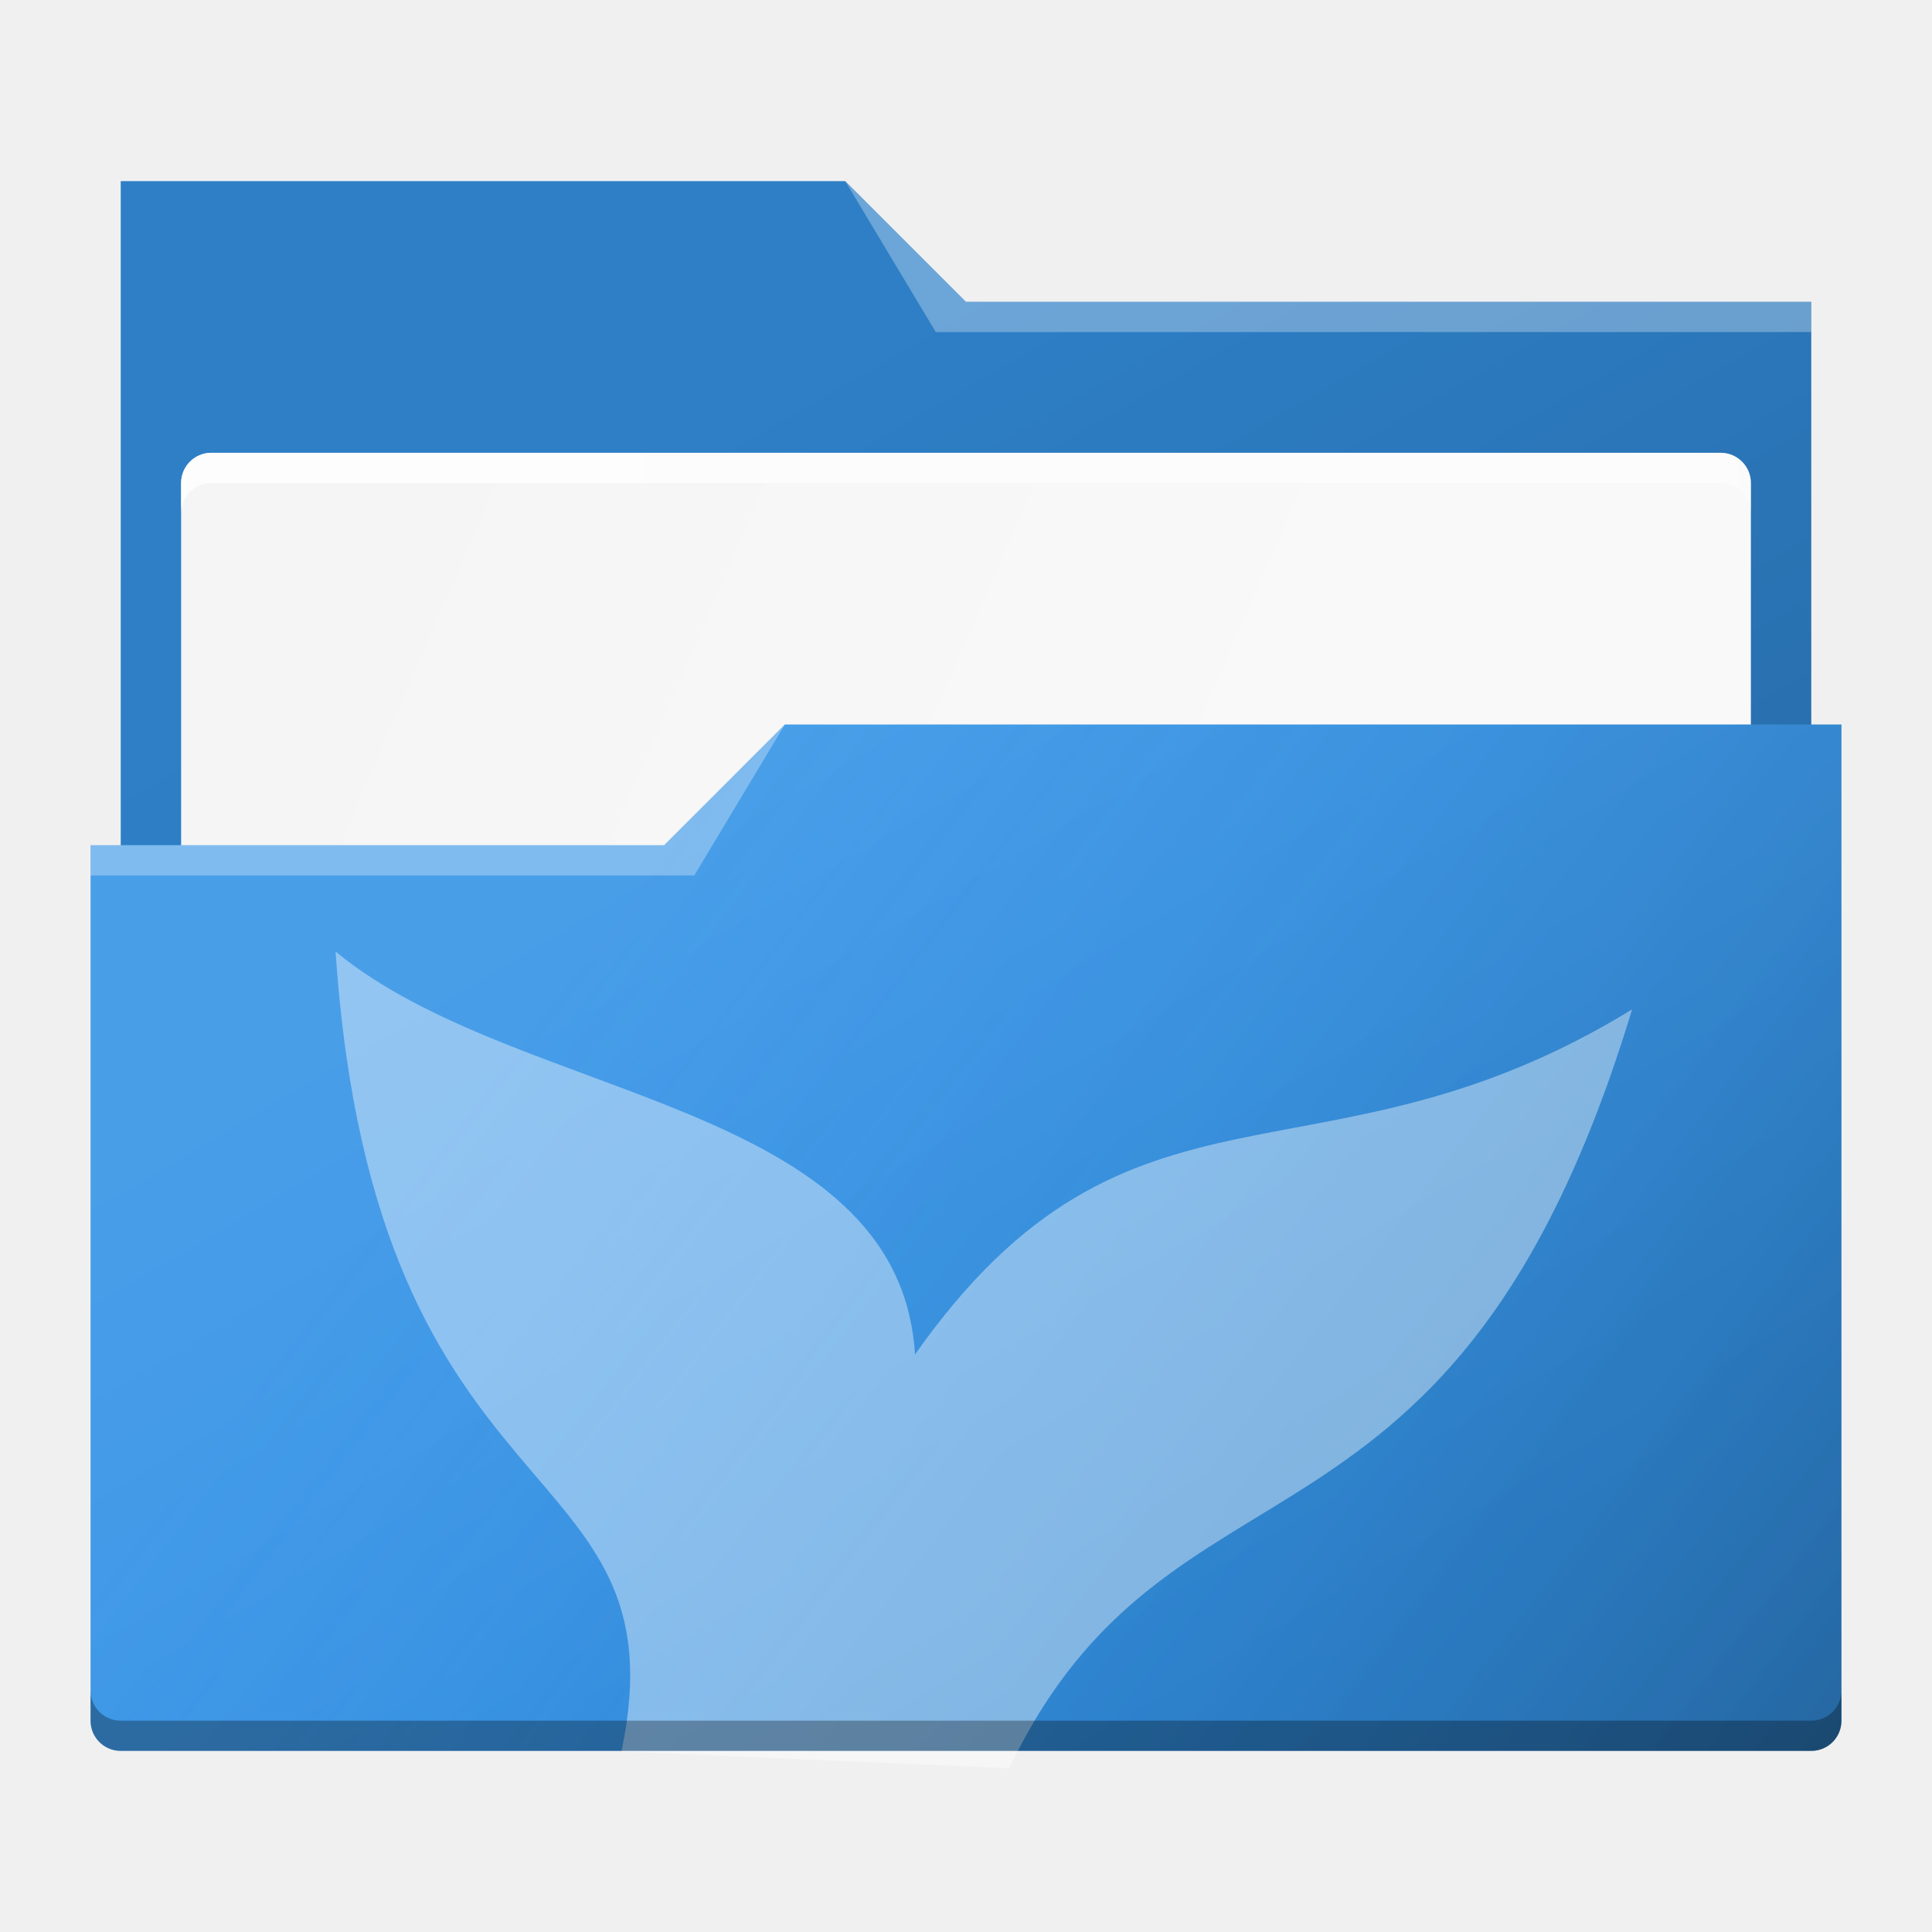
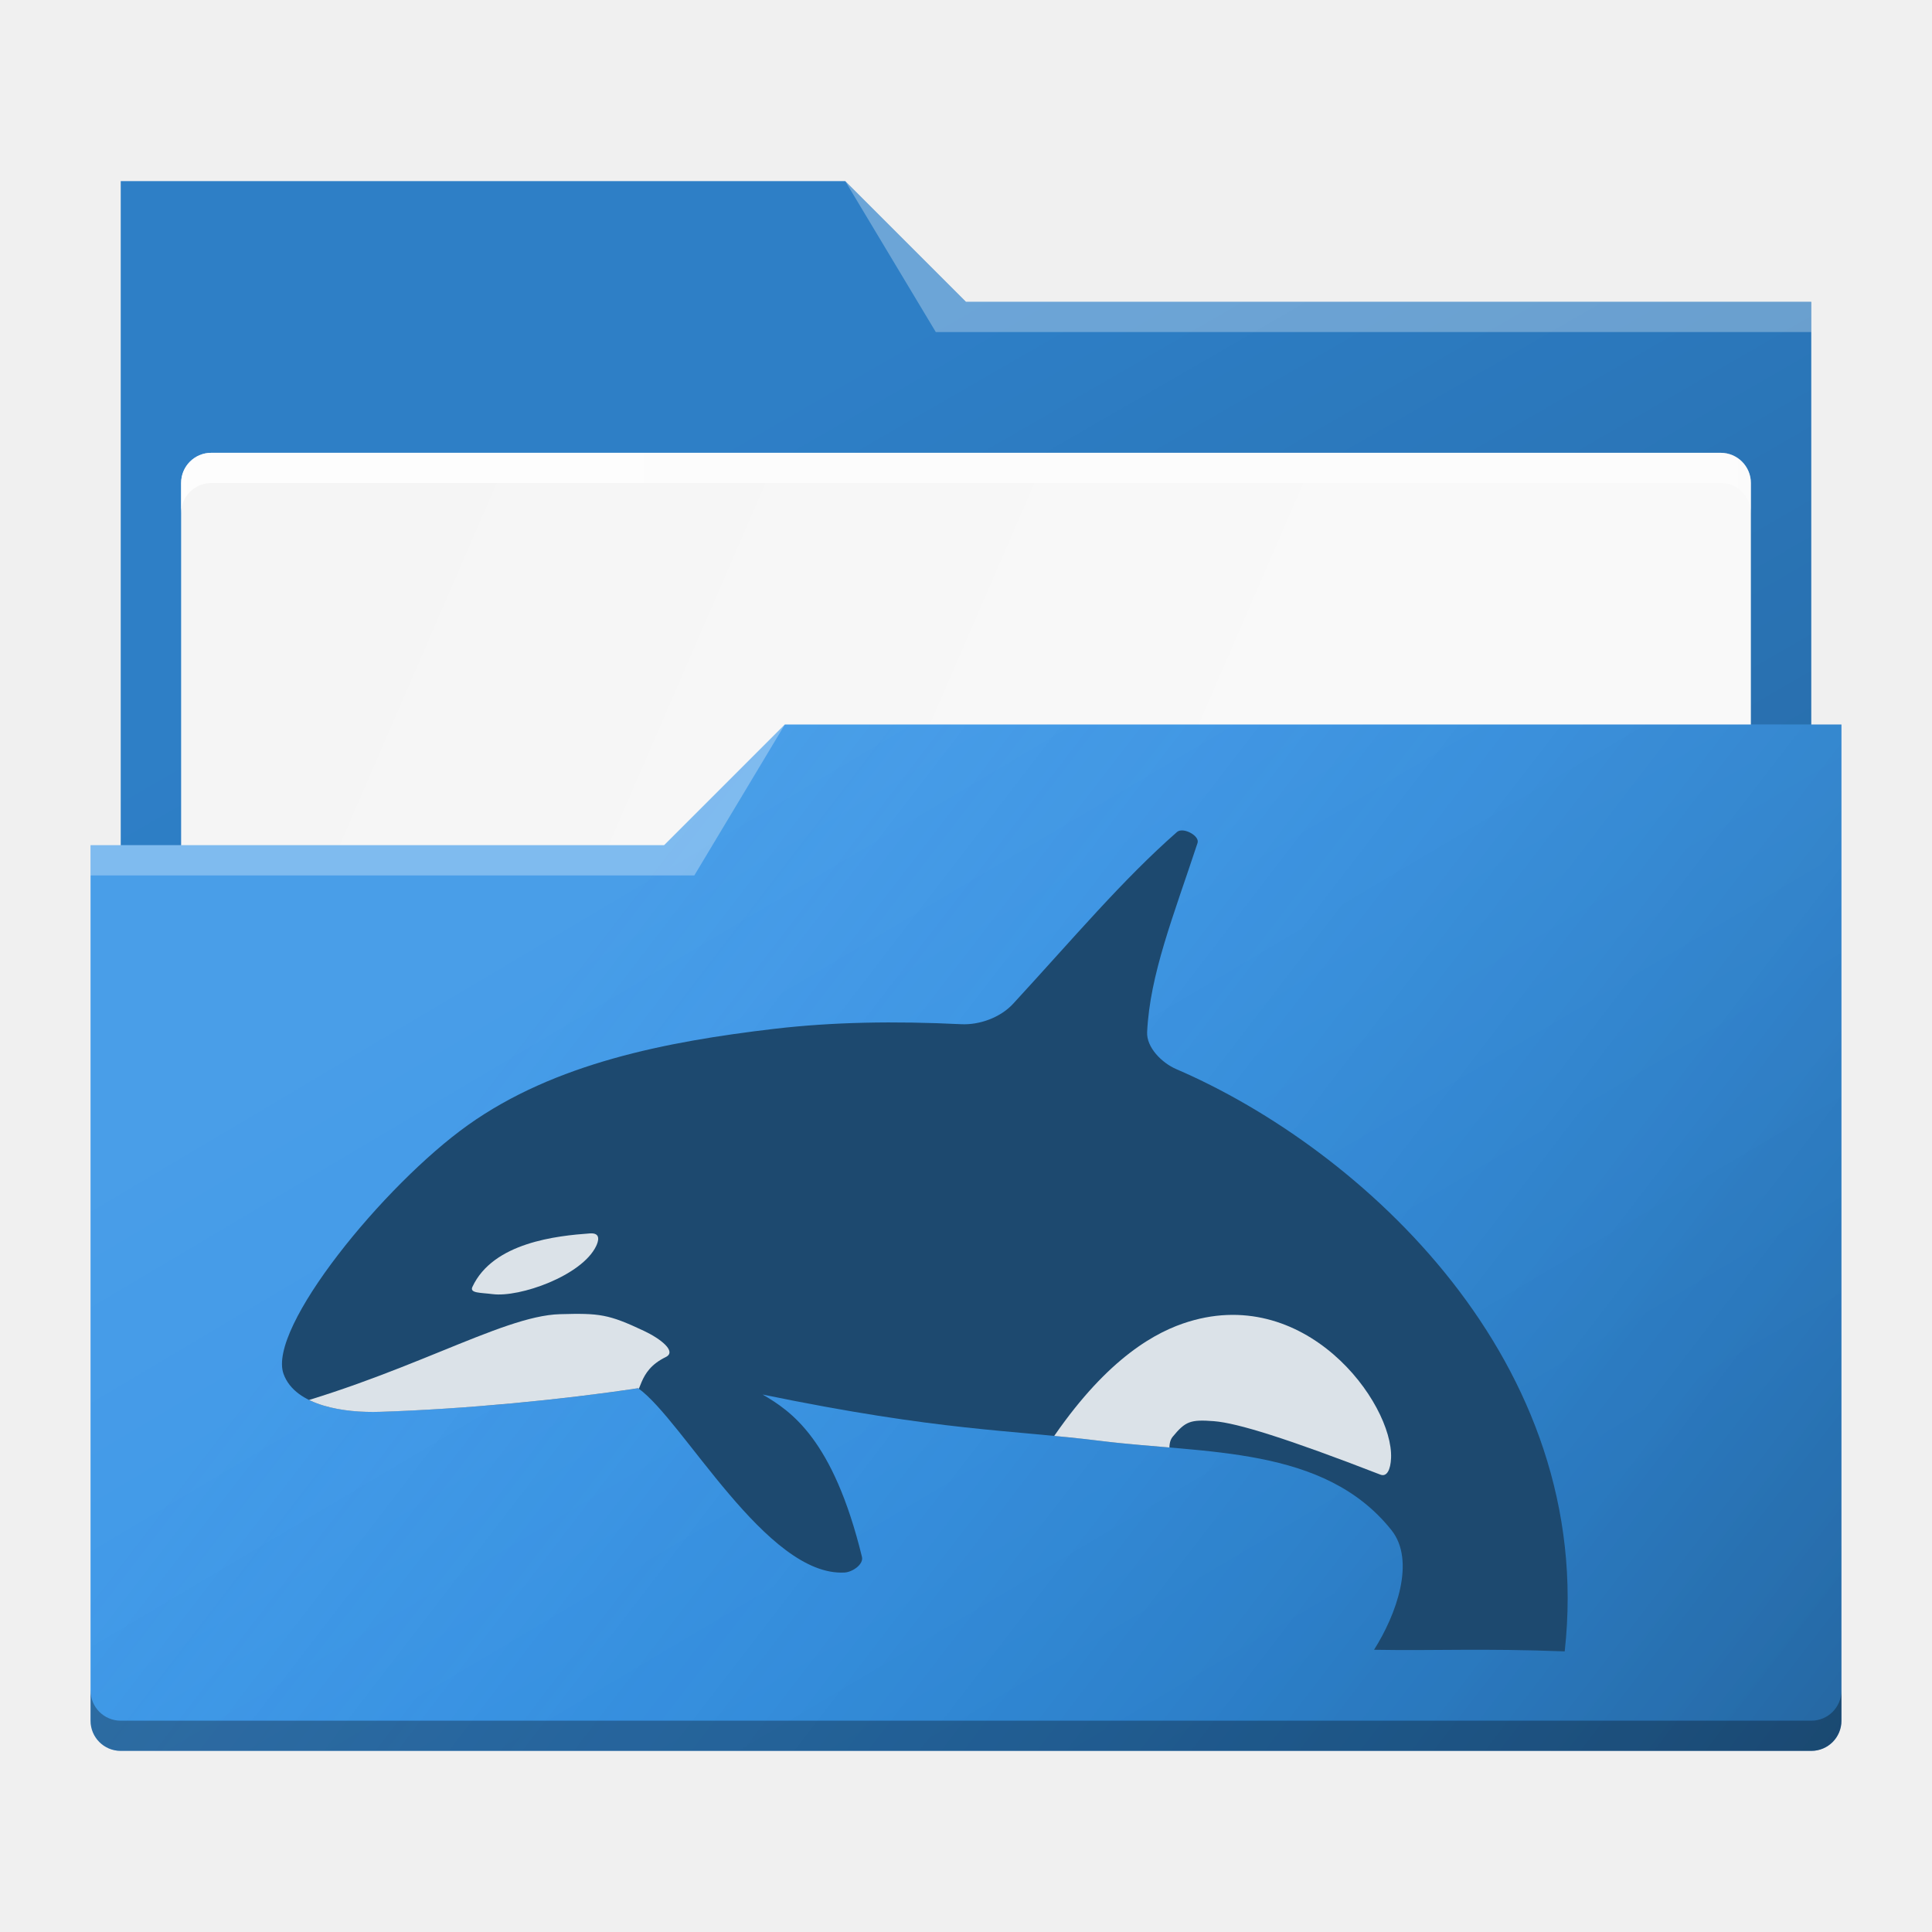
- <svg xmlns="http://www.w3.org/2000/svg" xmlns:xlink="http://www.w3.org/1999/xlink" width="64" version="1.1" height="64" id="svg2">
+ <svg xmlns="http://www.w3.org/2000/svg" xmlns:xlink="http://www.w3.org/1999/xlink" width="64" version="1.1" height="64" id="svg2" xml:space="preserve">
  <defs id="defs5455">
    <linearGradient id="linearGradient3">
      <stop style="stop-color:#e5fbff;stop-opacity:1;" offset="1" id="stop2" />
      <stop style="stop-color:#ababab;stop-opacity:0.995;" offset="1" id="stop3" />
    </linearGradient>
    <linearGradient id="linearGradient82546">
      <stop style="stop-color:#000000;stop-opacity:0.398;" offset="0" id="stop82542" />
      <stop style="stop-color:#000000;stop-opacity:1;" offset="1" id="stop82544" />
    </linearGradient>
    <linearGradient id="linearGradient39400">
      <stop style="stop-color:#000000;stop-opacity:1" offset="0" id="stop39396" />
      <stop style="stop-color:#147cdc;stop-opacity:0;" offset="1" id="stop39398" />
    </linearGradient>
    <linearGradient id="linearGradient919">
      <stop style="stop-color:#ffffff;stop-opacity:1;" offset="0" id="stop915" />
      <stop style="stop-color:#ffffff;stop-opacity:0;" offset="1" id="stop917" />
    </linearGradient>
    <linearGradient id="linearGradient4393">
      <stop style="stop-color:#000000;stop-opacity:1;" offset="0" id="stop4395" />
      <stop style="stop-color:#000000;stop-opacity:0;" offset="1" id="stop4397" />
    </linearGradient>
    <linearGradient id="linearGradient4227">
      <stop id="stop4229" offset="0" style="stop-color:#f5f5f5;stop-opacity:1" />
      <stop id="stop4231" offset="1" style="stop-color:#f9f9f9;stop-opacity:1" />
    </linearGradient>
    <linearGradient id="linearGradient4274">
      <stop id="stop4276" offset="0" style="stop-color:#ffffff;stop-opacity:1;" />
      <stop id="stop4278" offset="1" style="stop-color:#ffffff;stop-opacity:0.488" />
    </linearGradient>
    <linearGradient xlink:href="#linearGradient919" id="linearGradient921" x1="339.668" y1="472.302" x2="357.403" y2="502.195" gradientUnits="userSpaceOnUse" gradientTransform="translate(-317.6676,-444.3018)" />
    <linearGradient xlink:href="#linearGradient39400" id="linearGradient39402" x1="376.818" y1="549.95" x2="337.818" y2="519.95" gradientUnits="userSpaceOnUse" gradientTransform="translate(-315.8183,-491.9504)" />
    <linearGradient xlink:href="#linearGradient4393" id="linearGradient49568" gradientUnits="userSpaceOnUse" gradientTransform="translate(-353.7931,-518.2395)" x1="443.571" y1="510.798" x2="443.571" y2="526.798" />
    <linearGradient xlink:href="#linearGradient4274" id="linearGradient76299" gradientUnits="userSpaceOnUse" gradientTransform="translate(-384.5714,-480.798)" x1="390.571" y1="498.298" x2="442.571" y2="498.298" />
    <linearGradient xlink:href="#linearGradient4227" id="linearGradient76301" gradientUnits="userSpaceOnUse" gradientTransform="translate(-384.5714,-482.798)" x1="396.571" y1="498.798" x2="426.571" y2="511.798" />
    <linearGradient xlink:href="#linearGradient82546" id="linearGradient82548" x1="357.489" y1="494.852" x2="384.419" y2="541.495" gradientUnits="userSpaceOnUse" gradientTransform="translate(-326.5714,-483.798)" />
    <style id="current-color-scheme" type="text/css">      .ColorScheme-Highlight {
        color:#3593e6;
      }</style>
    <linearGradient xlink:href="#linearGradient3" id="linearGradient2" x1="410.571" y1="512.798" x2="432.071" y2="552.423" gradientUnits="userSpaceOnUse" gradientTransform="translate(-385.8973,-483.798)" />
    <marker markerWidth="16.165" markerHeight="14.026" refX="8.082" refY="7.013" orient="auto" id="marker1511">
      <path style="opacity:0.507;fill:#ff0000" id="path1455" d="M 27.135,57.452 10.978,57.942 18.632,43.704 Z" transform="rotate(1.546377,1632.558,-370.7338)" />
    </marker>
+     <clipPath clipPathUnits="userSpaceOnUse" id="clipPath13">
+       <path style="display:inline;opacity:0.677;fill:#000000" d="m 9.395,45.516 c -0.551,-1.513 3.321,-6.262 6.107,-8.247 2.882,-2.053 6.584,-2.765 10.126,-3.184 1.957,-0.231 4.014,-0.263 6.211,-0.157 0.616,0.03 1.305,-0.224 1.723,-0.679 2.018,-2.194 3.623,-4.104 5.428,-5.689 0.193,-0.169 0.759,0.121 0.679,0.365 -0.807,2.445 -1.578,4.354 -1.67,6.264 -0.025,0.511 0.496,1.024 0.966,1.227 6.131,2.639 13.93,9.695 12.867,19.287 -2.776,-0.105 -4.231,-0.016 -6.316,-0.052 0.733,-1.155 1.388,-2.948 0.574,-3.967 -2.232,-2.795 -6.167,-2.522 -9.604,-2.949 -3.059,-0.38 -5.289,-0.318 -11.222,-1.54 0.937,0.548 2.333,1.47 3.288,5.376 0.061,0.251 -0.316,0.508 -0.574,0.522 -2.586,0.144 -5.345,-5.045 -6.838,-6.107 -2.512,0.38 -5.724,0.692 -8.56,0.783 -1.14,0.037 -2.794,-0.181 -3.184,-1.253 z" id="path13" />
+     </clipPath>
  </defs>
  <path style="fill:currentColor" id="path76317" d="m 4,6 v 5 22 c 0,0.554 0.446,1 1,1 h 54 c 0.554,0 1,-0.446 1,-1 V 11.01 c 0,-0.003 -0.002,-0.006 -0.002,-0.01 H 60 v -1 H 32 l -4,-4 H 4 Z" class="ColorScheme-Highlight" />
  <path style="opacity:0.35;fill:url(#linearGradient82548);fill-opacity:1" id="path76289" d="m 4,6 v 5 22 c 0,0.554 0.446,1 1,1 h 54 c 0.554,0 1,-0.446 1,-1 V 11.01 c 0,-0.003 -0.002,-0.006 -0.002,-0.01 H 60 v -1 H 32 l -4,-4 H 4 Z" />
  <rect ry="1" rx="1" y="15" x="6" height="15" width="52" id="rect76291" style="color:#000000;clip-rule:nonzero;display:inline;overflow:visible;visibility:visible;isolation:auto;mix-blend-mode:normal;color-interpolation:sRGB;color-interpolation-filters:linearRGB;solid-color:#000000;solid-opacity:1;fill:url(#linearGradient76301);fill-opacity:1;fill-rule:nonzero;stroke:none;stroke-width:1;stroke-linecap:butt;stroke-linejoin:miter;stroke-miterlimit:4;stroke-dasharray:none;stroke-dashoffset:0;stroke-opacity:1;marker:none;color-rendering:auto;image-rendering:auto;shape-rendering:auto;text-rendering:auto;enable-background:accumulate" />
  <path style="opacity:0.3;fill:#ffffff;fill-opacity:1;fill-rule:evenodd" id="path76293" d="m 3,28 v 1 H 23 l 3,-5 -4,4 z" />
  <path style="opacity:0.3;fill:#ffffff;fill-opacity:1;fill-rule:evenodd" id="path76295" d="m 28,6 3,5 h 2 27 V 10 H 33 32 Z" />
  <path id="path76297" d="m 7,15 c -0.554,0 -1,0.446 -1,1 v 1 c 0,-0.554 0.446,-1 1,-1 h 50 c 0.554,0 1,0.446 1,1 v -1 c 0,-0.554 -0.446,-1 -1,-1 z" style="color:#000000;clip-rule:nonzero;display:inline;overflow:visible;visibility:visible;opacity:0.85;isolation:auto;mix-blend-mode:normal;color-interpolation:sRGB;color-interpolation-filters:linearRGB;solid-color:#000000;solid-opacity:1;fill:url(#linearGradient76299);fill-opacity:1;fill-rule:nonzero;stroke:none;stroke-width:1;stroke-linecap:butt;stroke-linejoin:miter;stroke-miterlimit:4;stroke-dasharray:none;stroke-dashoffset:0;stroke-opacity:1;marker:none;color-rendering:auto;image-rendering:auto;shape-rendering:auto;text-rendering:auto;enable-background:accumulate" />
-   <path style="fill:currentColor" d="m 26,24 -4,4 h -19 v 1 h 0.002 c -5e-5,0.004 -0.002,0.008 -0.002,0.012 V 56 57 c 0,0.554 0.446,1 1,1 h 56 c 0.554,0 1,-0.446 1,-1 v -1 -26.988 -0.012 -5 z" id="path889" class="ColorScheme-Highlight" />
-   <path style="opacity:0.1;fill:url(#linearGradient921);fill-opacity:1" d="m 26,24 -4,4 h -19 v 1 h 0.002 c -5e-5,0.004 -0.002,0.008 -0.002,0.012 V 56 57 c 0,0.554 0.446,1 1,1 h 56 c 0.554,0 1,-0.446 1,-1 v -1 -26.988 -0.012 -5 z" id="path893" />
-   <path style="opacity:0.3;fill:url(#linearGradient39402);fill-opacity:1" d="m 26,24 -4,4 h -19 v 1 h 0.002 c -5e-5,0.004 -0.002,0.008 -0.002,0.012 V 56 57 c 0,0.554 0.446,1 1,1 h 56 c 0.554,0 1,-0.446 1,-1 v -1 -26.988 -0.012 -5 z" id="path35453" />
-   <path style="opacity:0.3;fill:#ffffff;fill-opacity:1;fill-rule:evenodd" id="path49671" d="m 3,28 v 1 h 20 l 3,-5 -4,4 z" />
-   <path id="path1" style="font-variation-settings:normal;display:inline;vector-effect:none;fill:#ffffff;fill-opacity:0.4;stroke-width:1;stroke-linecap:butt;stroke-linejoin:miter;stroke-miterlimit:4;stroke-dasharray:none;stroke-dashoffset:0;stroke-opacity:1;-inkscape-stroke:none;stop-color:#000000" d="m 11.117,31.522 c 1.293,19.24 11.599,16.337 9.47,26.497 l 12.846,0.558 C 38.792,47.325 48.186,52.833 54.065,33.438 43.696,39.793 37.454,34.721 30.311,44.868 29.785,36.427 17.136,36.494 11.117,31.522 Z" />
+   <path style="display:inline;fill:currentColor" d="m 26,24 -4,4 h -19 v 1 h 0.002 c -5e-5,0.004 -0.002,0.008 -0.002,0.012 V 56 57 c 0,0.554 0.446,1 1,1 h 56 c 0.554,0 1,-0.446 1,-1 v -1 -26.988 -0.012 -5 z" id="path889" class="ColorScheme-Highlight" />
+   <path style="display:inline;opacity:0.1;fill:url(#linearGradient921);fill-opacity:1" d="m 26,24 -4,4 h -19 v 1 h 0.002 c -5e-5,0.004 -0.002,0.008 -0.002,0.012 V 56 57 c 0,0.554 0.446,1 1,1 h 56 c 0.554,0 1,-0.446 1,-1 v -1 -26.988 -0.012 -5 z" id="path893" />
+   <path style="display:inline;opacity:0.3;fill:url(#linearGradient39402);fill-opacity:1" d="m 26,24 -4,4 h -19 v 1 h 0.002 c -5e-5,0.004 -0.002,0.008 -0.002,0.012 V 56 57 c 0,0.554 0.446,1 1,1 h 56 c 0.554,0 1,-0.446 1,-1 v -1 -26.988 -0.012 -5 z" id="path35453" />
+   <path style="display:inline;opacity:0.3;fill:#ffffff;fill-opacity:1;fill-rule:evenodd" id="path49671" d="m 3,28 v 1 h 20 l 3,-5 -4,4 z" />
+   <path id="path1" style="font-variation-settings:normal;display:none;vector-effect:none;fill:#ffffff;fill-opacity:0.4;stroke-width:1;stroke-linecap:butt;stroke-linejoin:miter;stroke-miterlimit:4;stroke-dasharray:none;stroke-dashoffset:0;stroke-opacity:1;-inkscape-stroke:none;stop-color:#000000" d="m 11.117,31.522 c 1.293,19.24 11.599,16.337 9.47,26.497 l 12.846,0.558 C 38.792,47.325 48.186,52.833 54.065,33.438 43.696,39.793 37.454,34.721 30.311,44.868 29.785,36.427 17.136,36.494 11.117,31.522 Z" />
  <path style="color:#000000;clip-rule:nonzero;display:inline;overflow:visible;visibility:visible;opacity:0.3;isolation:auto;mix-blend-mode:normal;color-interpolation:sRGB;color-interpolation-filters:linearRGB;solid-color:#000000;solid-opacity:1;fill:#000000;fill-opacity:1;fill-rule:nonzero;stroke:none;stroke-width:1;stroke-linecap:butt;stroke-linejoin:miter;stroke-miterlimit:4;stroke-dasharray:none;stroke-dashoffset:0;stroke-opacity:1;marker:none;color-rendering:auto;image-rendering:auto;shape-rendering:auto;text-rendering:auto;enable-background:accumulate" d="m 4,58 c -0.554,0 -1,-0.446 -1,-1 v -1 c 0,0.554 0.446,1 1,1 h 56 c 0.554,0 1,-0.446 1,-1 v 1 c 0,0.554 -0.446,1 -1,1 z" id="path49673" />
+   <g id="layer3">
+     <path id="path2" style="display:inline;opacity:1;fill:#1d496f;fill-opacity:1" d="m 39.133,27.51 c -0.056,0.003 -0.106,0.019 -0.143,0.051 -1.806,1.585 -3.409,3.496 -5.428,5.689 -0.418,0.454 -1.106,0.708 -1.723,0.678 -2.197,-0.107 -4.254,-0.075 -6.211,0.156 -3.542,0.419 -7.245,1.132 -10.127,3.186 -2.786,1.985 -6.659,6.733 -6.107,8.246 0.39,1.072 2.046,1.288 3.186,1.252 2.837,-0.091 6.048,-0.401 8.561,-0.781 1.493,1.063 4.252,6.249 6.838,6.105 0.258,-0.014 0.636,-0.27 0.574,-0.521 -0.955,-3.906 -2.352,-4.827 -3.289,-5.375 5.934,1.222 8.164,1.159 11.223,1.539 3.438,0.427 7.372,0.154 9.604,2.949 0.814,1.019 0.159,2.812 -0.574,3.967 2.085,0.036 3.541,-0.052 6.316,0.053 C 52.896,45.111 45.095,38.055 38.965,35.416 38.495,35.214 37.975,34.701 38,34.189 c 0.092,-1.91 0.863,-3.819 1.67,-6.264 0.065,-0.198 -0.296,-0.428 -0.537,-0.416 z" />
+     <g id="g12" clip-path="url(#clipPath13)">
+       <path style="opacity:1;fill:#dbe2e8;fill-opacity:1" d="m 8.507,46.856 c 4.832,-1.19 8.063,-3.267 10.039,-3.322 1.315,-0.037 1.608,-0.002 2.787,0.554 0.547,0.258 1.097,0.683 0.72,0.867 -0.98,0.478 -0.745,1.218 -1.2,1.476 -3.11,1.771 -6.889,2.404 -10.39,1.661 C 9.741,47.939 7.79,47.032 8.507,46.856 Z" id="path4" />
+       <path style="opacity:1;fill:#dbe2e8;fill-opacity:1" d="m 15.649,42.63 c 0.686,-1.477 2.813,-1.694 3.894,-1.772 0.385,-0.027 0.271,0.283 0.203,0.424 -0.473,0.977 -2.529,1.705 -3.433,1.587 -0.393,-0.051 -0.764,-0.026 -0.664,-0.24 z" id="path5" />
+       <path style="opacity:1;fill:#dbe2e8;fill-opacity:1" d="m 34.61,48.035 c 1.797,-2.774 3.419,-3.792 4.575,-4.191 4.031,-1.392 6.969,2.632 6.896,4.452 -0.016,0.393 -0.141,0.635 -0.351,0.554 -3.089,-1.197 -4.74,-1.711 -5.518,-1.772 -0.778,-0.06 -0.943,0.004 -1.366,0.517 -0.422,0.513 0.602,1.99 -0.424,2.491 -1.027,0.501 -5.609,0.724 -3.812,-2.05 z" id="path6" />
+     </g>
+   </g>
</svg>
